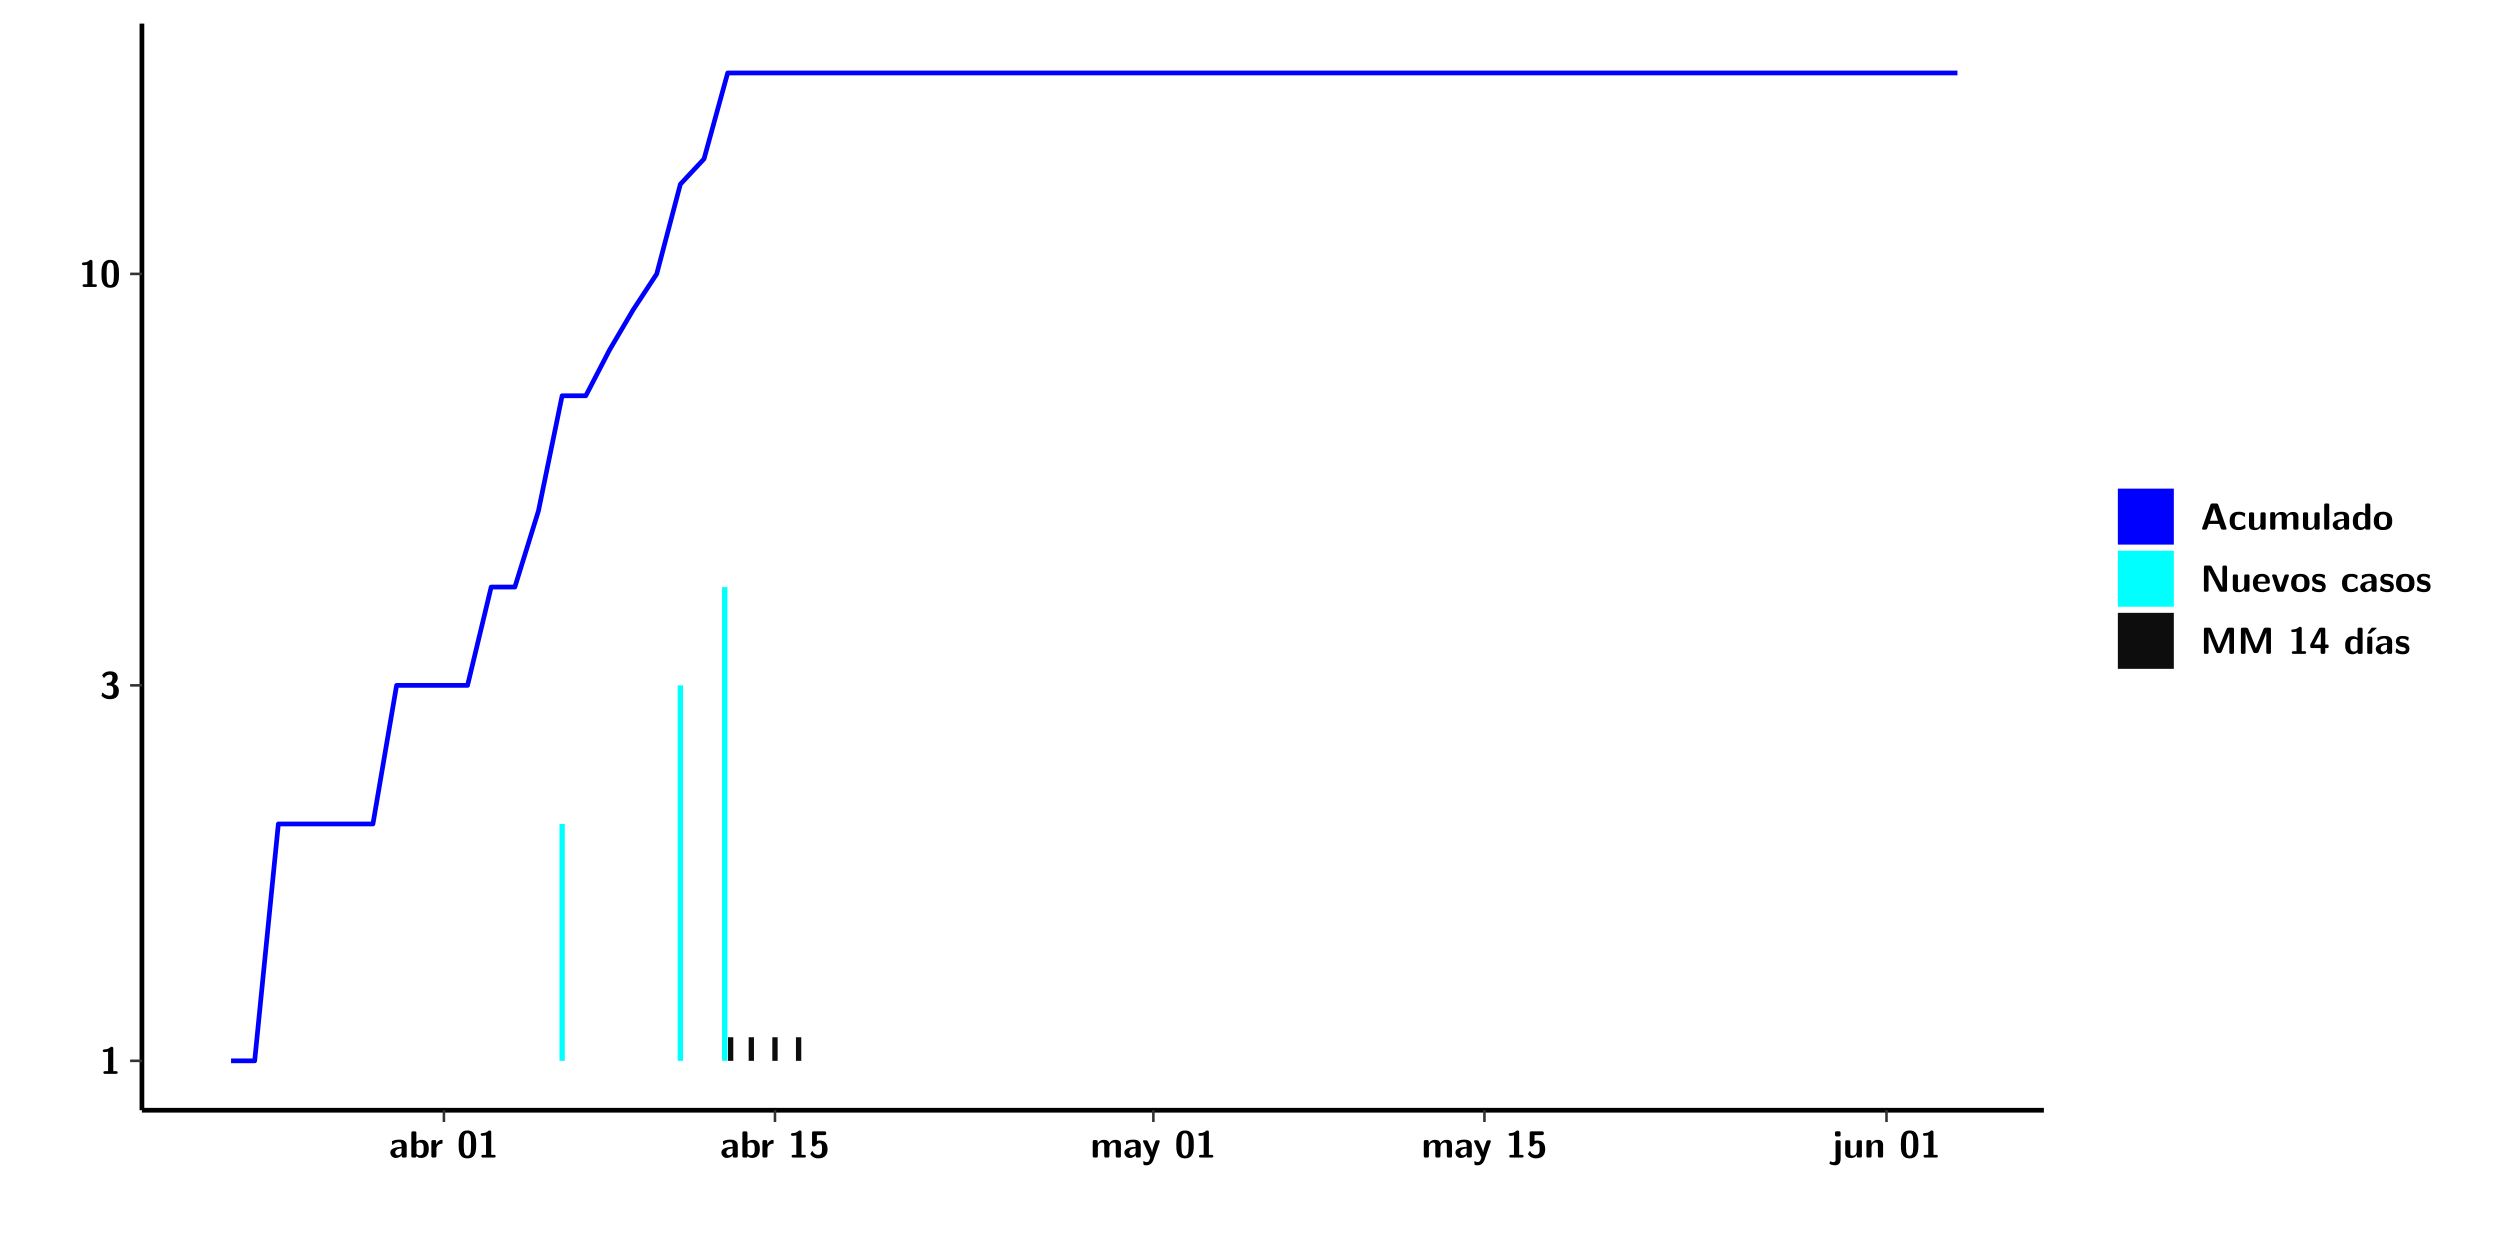
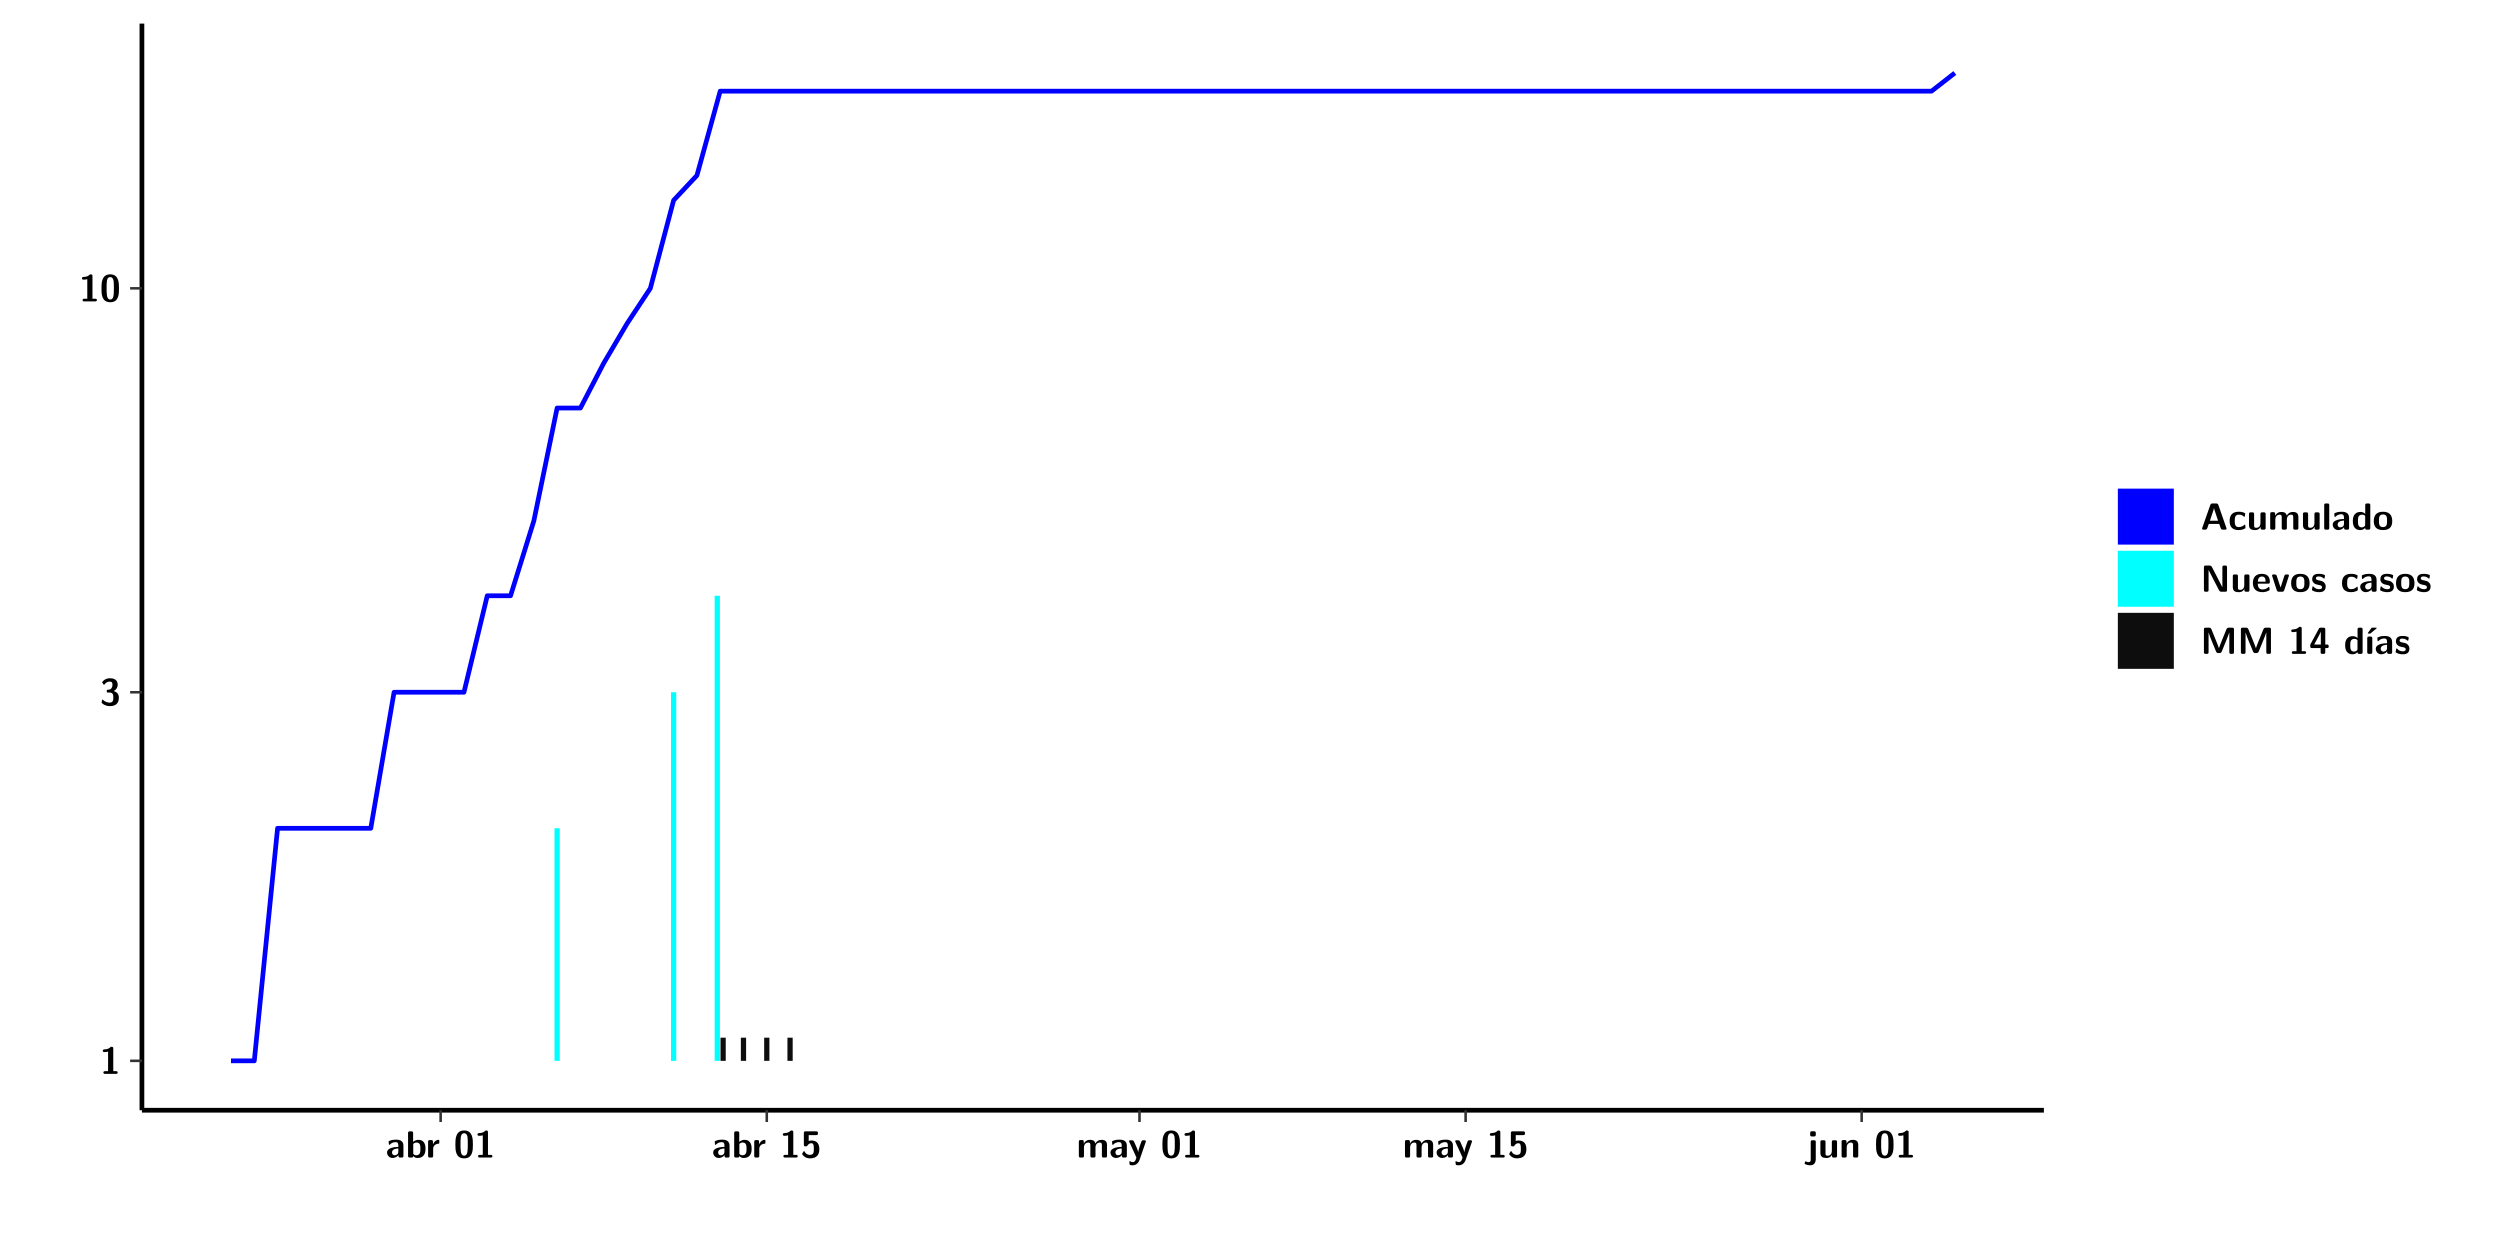
<svg xmlns="http://www.w3.org/2000/svg" xmlns:xlink="http://www.w3.org/1999/xlink" width="579.653pt" height="288pt" viewBox="0 0 579.653 288" version="1.1">
  <defs>
    <g>
      <symbol overflow="visible" id="glyph0-0">
        <path style="stroke:none;" d="" />
      </symbol>
      <symbol overflow="visible" id="glyph0-1">
        <path style="stroke:none;" d="M 3.109 -5.859 C 3.109 -6.016 3.109 -6.281 2.719 -6.281 C 2.547 -6.281 2.516 -6.266 2.406 -6.156 C 2.25 -6.016 1.922 -5.688 1.047 -5.672 C 0.891 -5.672 0.672 -5.609 0.672 -5.359 C 0.672 -5.047 0.969 -5.047 1.094 -5.047 C 1.344 -5.047 1.656 -5.078 1.906 -5.156 L 1.906 -0.625 L 1.234 -0.625 C 1.109 -0.625 0.812 -0.625 0.812 -0.312 C 0.812 0 1.109 0 1.234 0 L 3.719 0 C 3.828 0 4.141 0 4.141 -0.312 C 4.141 -0.625 3.828 -0.625 3.719 -0.625 L 3.109 -0.625 Z M 3.109 -5.859 " />
      </symbol>
      <symbol overflow="visible" id="glyph0-2">
        <path style="stroke:none;" d="M 0.844 -4.859 C 0.906 -4.766 0.953 -4.766 0.969 -4.766 C 1.031 -4.766 1.047 -4.797 1.094 -4.859 C 1.547 -5.5 2.172 -5.5 2.281 -5.5 C 2.844 -5.5 2.922 -5.203 2.922 -4.781 C 2.922 -4.656 2.922 -4.234 2.641 -3.906 C 2.438 -3.656 2.219 -3.641 1.953 -3.625 C 1.859 -3.609 1.688 -3.609 1.672 -3.578 C 1.609 -3.562 1.609 -3.5 1.609 -3.359 L 1.609 -3.203 C 1.609 -2.984 1.609 -2.969 1.844 -2.969 L 2.219 -2.969 C 3.031 -2.969 3.125 -2.469 3.125 -1.797 C 3.125 -1.203 3.062 -0.625 2.266 -0.625 C 1.984 -0.625 1.328 -0.688 0.75 -1.25 C 0.672 -1.328 0.656 -1.328 0.625 -1.328 C 0.531 -1.328 0.516 -1.25 0.516 -1.234 C 0.516 -1.234 0.406 -0.672 0.406 -0.625 C 0.406 -0.516 1.156 0.188 2.312 0.188 C 3.812 0.188 4.406 -0.609 4.406 -1.781 C 4.406 -2.562 3.984 -3.109 3.203 -3.297 C 3.906 -3.688 4.141 -4.266 4.141 -4.766 C 4.141 -6.156 2.891 -6.281 2.328 -6.281 C 1.125 -6.281 0.531 -5.422 0.531 -5.344 C 0.531 -5.297 0.594 -5.219 0.594 -5.219 Z M 0.844 -4.859 " />
      </symbol>
      <symbol overflow="visible" id="glyph0-3">
        <path style="stroke:none;" d="M 4.438 -3 C 4.438 -4.203 4.438 -6.281 2.406 -6.281 C 0.375 -6.281 0.375 -4.219 0.375 -3 C 0.375 -1.812 0.375 0.188 2.406 0.188 C 4.438 0.188 4.438 -1.781 4.438 -3 Z M 2.406 -0.438 C 1.75 -0.438 1.656 -1.25 1.625 -1.484 C 1.562 -1.953 1.562 -2.766 1.562 -3.125 C 1.562 -3.641 1.562 -4.203 1.625 -4.641 C 1.641 -4.875 1.734 -5.641 2.406 -5.641 C 3.047 -5.641 3.156 -4.906 3.188 -4.734 C 3.25 -4.281 3.25 -3.594 3.25 -3.125 C 3.25 -2.625 3.25 -1.953 3.188 -1.469 C 3.156 -1.234 3.062 -0.438 2.406 -0.438 Z M 2.406 -0.438 " />
      </symbol>
      <symbol overflow="visible" id="glyph0-4">
        <path style="stroke:none;" d="M 4.062 -2.766 C 4.062 -4.156 2.734 -4.156 2.297 -4.156 C 1.891 -4.156 1.453 -4.125 0.859 -3.891 C 0.672 -3.797 0.625 -3.781 0.625 -3.688 C 0.625 -3.625 0.688 -3.109 0.688 -3.047 C 0.703 -2.984 0.75 -2.938 0.812 -2.938 C 0.844 -2.938 0.875 -2.969 0.906 -3 C 1.281 -3.391 1.719 -3.578 2.266 -3.578 C 2.734 -3.578 2.875 -3.297 2.875 -2.781 L 2.875 -2.469 C 2.562 -2.469 0.266 -2.453 0.266 -1.172 C 0.266 -0.547 0.766 0.094 1.531 0.094 C 1.828 0.094 2.484 0.016 2.906 -0.594 L 2.906 -0.422 C 2.906 -0.141 2.969 0 3.328 0 L 3.641 0 C 3.984 0 4.062 -0.109 4.062 -0.422 Z M 2.875 -1.344 C 2.875 -0.531 2.047 -0.531 2.016 -0.531 C 1.641 -0.531 1.406 -0.844 1.406 -1.188 C 1.406 -2.047 2.625 -2.109 2.875 -2.109 Z M 2.875 -1.344 " />
      </symbol>
      <symbol overflow="visible" id="glyph0-5">
        <path style="stroke:none;" d="M 1.703 -5.656 C 1.703 -5.938 1.641 -6.078 1.281 -6.078 L 0.953 -6.078 C 0.641 -6.078 0.531 -5.984 0.531 -5.656 L 0.531 -0.422 C 0.531 -0.109 0.625 0 0.953 0 L 1.312 0 C 1.453 0 1.719 0 1.734 -0.344 C 2.125 0.094 2.578 0.094 2.719 0.094 C 4.578 0.094 4.578 -1.594 4.578 -2.031 C 4.578 -2.453 4.578 -4.109 2.938 -4.109 C 2.219 -4.109 1.781 -3.703 1.703 -3.625 Z M 1.734 -3.172 C 1.844 -3.281 2.109 -3.484 2.5 -3.484 C 3.391 -3.484 3.391 -2.672 3.391 -2.016 C 3.391 -1.375 3.391 -0.531 2.406 -0.531 C 2.047 -0.531 1.828 -0.75 1.734 -0.875 Z M 1.734 -3.172 " />
      </symbol>
      <symbol overflow="visible" id="glyph0-6">
        <path style="stroke:none;" d="M 1.703 -2.016 C 1.703 -2.844 2.391 -3.188 2.938 -3.219 C 3.109 -3.234 3.125 -3.234 3.125 -3.469 L 3.125 -3.875 C 3.125 -4.047 3.125 -4.109 2.969 -4.109 C 2.719 -4.109 2.078 -4.031 1.672 -3.078 L 1.656 -3.078 L 1.656 -3.641 C 1.656 -3.922 1.594 -4.062 1.234 -4.062 L 0.953 -4.062 C 0.641 -4.062 0.531 -3.969 0.531 -3.641 L 0.531 -0.422 C 0.531 -0.109 0.625 0 0.953 0 L 1.281 0 C 1.609 0 1.703 -0.109 1.703 -0.422 Z M 1.703 -2.016 " />
      </symbol>
      <symbol overflow="visible" id="glyph0-7">
        <path style="stroke:none;" d="M 1.859 -5.203 L 3.578 -5.203 C 4 -5.203 4 -5.406 4 -5.641 C 4 -5.875 4 -6.078 3.578 -6.078 L 1.141 -6.078 C 0.875 -6.078 0.734 -6.031 0.734 -5.688 L 0.734 -3 C 0.734 -2.609 0.922 -2.594 1.172 -2.594 C 1.391 -2.594 1.469 -2.594 1.594 -2.812 C 1.812 -3.141 2.109 -3.328 2.469 -3.328 C 3.047 -3.328 3.047 -2.656 3.047 -1.969 C 3.047 -1.297 3.047 -0.625 2.125 -0.625 C 1.844 -0.625 1.25 -0.703 0.906 -1.406 C 0.875 -1.453 0.844 -1.5 0.781 -1.5 C 0.719 -1.5 0.703 -1.469 0.656 -1.391 C 0.531 -1.188 0.328 -0.891 0.328 -0.828 C 0.328 -0.75 0.891 0.188 2.141 0.188 C 3.562 0.188 4.328 -0.516 4.328 -1.938 C 4.328 -3.094 3.844 -3.953 2.5 -3.953 C 2.281 -3.953 2.078 -3.922 1.859 -3.844 Z M 1.859 -5.203 " />
      </symbol>
      <symbol overflow="visible" id="glyph0-8">
        <path style="stroke:none;" d="M 7.062 -2.844 C 7.062 -3.75 6.672 -4.109 5.781 -4.109 C 5.156 -4.109 4.688 -3.828 4.359 -3.25 C 4.219 -4.078 3.484 -4.109 3.109 -4.109 C 2.938 -4.109 2.578 -4.109 2.188 -3.828 C 1.906 -3.625 1.734 -3.344 1.672 -3.203 L 1.672 -3.641 C 1.672 -3.922 1.609 -4.062 1.25 -4.062 L 0.953 -4.062 C 0.625 -4.062 0.531 -3.969 0.531 -3.641 L 0.531 -0.422 C 0.531 -0.109 0.625 0 0.953 0 L 1.297 0 C 1.625 0 1.719 -0.109 1.719 -0.422 L 1.719 -2.359 C 1.719 -3.141 2.25 -3.484 2.688 -3.484 C 3.109 -3.484 3.203 -3.297 3.203 -2.828 L 3.203 -0.422 C 3.203 -0.109 3.297 0 3.625 0 L 3.969 0 C 4.297 0 4.391 -0.109 4.391 -0.422 L 4.391 -2.359 C 4.391 -3.141 4.922 -3.484 5.359 -3.484 C 5.781 -3.484 5.875 -3.297 5.875 -2.828 L 5.875 -0.422 C 5.875 -0.109 5.969 0 6.297 0 L 6.641 0 C 6.984 0 7.062 -0.109 7.062 -0.422 Z M 7.062 -2.844 " />
      </symbol>
      <symbol overflow="visible" id="glyph0-9">
        <path style="stroke:none;" d="M 4.109 -3.609 C 4.141 -3.719 4.141 -3.734 4.141 -3.781 C 4.141 -4.016 3.906 -4.016 3.797 -4.016 L 3.609 -4.016 C 3.469 -4.016 3.266 -4.016 3.141 -3.812 C 3.109 -3.766 2.406 -1.828 2.359 -1.25 L 2.344 -1.25 C 2.312 -1.672 1.953 -2.484 1.562 -3.328 C 1.328 -3.891 1.266 -4.016 0.828 -4.016 L 0.594 -4.016 C 0.469 -4.016 0.25 -4.016 0.25 -3.781 C 0.25 -3.75 0.281 -3.688 0.297 -3.641 L 1.953 0 C 1.891 0.188 1.859 0.281 1.828 0.375 C 1.734 0.656 1.578 1.047 1.109 1.047 C 0.812 1.047 0.609 0.922 0.516 0.875 C 0.469 0.844 0.453 0.828 0.422 0.828 C 0.391 0.828 0.312 0.859 0.312 0.969 C 0.312 1.031 0.375 1.641 0.391 1.672 C 0.469 1.781 0.953 1.797 1.094 1.797 C 2.172 1.797 2.609 0.766 2.672 0.547 Z M 4.109 -3.609 " />
      </symbol>
      <symbol overflow="visible" id="glyph0-10">
        <path style="stroke:none;" d="M 1.969 -5.672 C 1.969 -5.953 1.906 -6.094 1.547 -6.094 L 1.094 -6.094 C 0.766 -6.094 0.672 -5.984 0.672 -5.672 L 0.672 -5.312 C 0.672 -5.031 0.734 -4.891 1.094 -4.891 L 1.547 -4.891 C 1.875 -4.891 1.969 -5 1.969 -5.312 Z M 0.797 0.484 C 0.797 0.703 0.797 1.062 0.25 1.062 C 0.156 1.062 -0.094 1.031 -0.266 0.922 C -0.359 0.875 -0.375 0.875 -0.406 0.875 C -0.484 0.875 -0.5 0.922 -0.547 1.094 C -0.609 1.281 -0.625 1.359 -0.625 1.391 C -0.625 1.547 0.109 1.797 0.656 1.797 C 1.625 1.797 1.969 1.141 1.969 0.281 L 1.969 -3.594 C 1.969 -3.875 1.906 -4.016 1.547 -4.016 L 1.219 -4.016 C 0.891 -4.016 0.797 -3.906 0.797 -3.594 Z M 0.797 0.484 " />
      </symbol>
      <symbol overflow="visible" id="glyph0-11">
        <path style="stroke:none;" d="M 4.391 -3.594 C 4.391 -3.875 4.328 -4.016 3.969 -4.016 L 3.609 -4.016 C 3.281 -4.016 3.188 -3.906 3.188 -3.594 L 3.188 -1.516 C 3.188 -0.938 2.891 -0.438 2.266 -0.438 C 1.766 -0.438 1.719 -0.562 1.719 -1.031 L 1.719 -3.594 C 1.719 -3.875 1.656 -4.016 1.297 -4.016 L 0.953 -4.016 C 0.625 -4.016 0.531 -3.922 0.531 -3.594 L 0.531 -1.109 C 0.531 -0.172 1.031 0.094 1.953 0.094 C 2.188 0.094 2.812 0.094 3.219 -0.656 L 3.219 -0.422 C 3.219 -0.141 3.281 0 3.641 0 L 3.969 0 C 4.297 0 4.391 -0.109 4.391 -0.422 Z M 4.391 -3.594 " />
      </symbol>
      <symbol overflow="visible" id="glyph0-12">
        <path style="stroke:none;" d="M 4.391 -2.844 C 4.391 -3.75 4 -4.109 3.109 -4.109 C 2.188 -4.109 1.781 -3.438 1.672 -3.203 L 1.672 -3.641 C 1.672 -3.922 1.609 -4.062 1.25 -4.062 L 0.953 -4.062 C 0.625 -4.062 0.531 -3.969 0.531 -3.641 L 0.531 -0.422 C 0.531 -0.109 0.625 0 0.953 0 L 1.297 0 C 1.625 0 1.719 -0.109 1.719 -0.422 L 1.719 -2.359 C 1.719 -3.125 2.219 -3.484 2.688 -3.484 C 3.109 -3.484 3.188 -3.281 3.188 -2.828 L 3.188 -0.422 C 3.188 -0.141 3.25 0 3.609 0 L 3.969 0 C 4.297 0 4.391 -0.109 4.391 -0.422 Z M 4.391 -2.844 " />
      </symbol>
      <symbol overflow="visible" id="glyph0-13">
        <path style="stroke:none;" d="M 4.156 -5.703 C 4.031 -6.078 3.766 -6.078 3.594 -6.078 L 2.828 -6.078 C 2.641 -6.078 2.391 -6.078 2.266 -5.703 L 0.406 -0.406 C 0.375 -0.297 0.375 -0.281 0.375 -0.234 C 0.375 0 0.594 0 0.703 0 L 1.031 0 C 1.188 0 1.453 0 1.578 -0.344 L 1.922 -1.328 L 4.344 -1.328 L 4.641 -0.484 C 4.75 -0.172 4.812 0 5.234 0 L 5.703 0 C 5.828 0 6.047 0 6.047 -0.234 C 6.047 -0.281 6.047 -0.297 6 -0.406 Z M 2.812 -3.938 C 2.938 -4.328 3.062 -4.656 3.125 -4.969 L 3.141 -4.969 C 3.188 -4.766 3.188 -4.75 3.25 -4.547 L 4.078 -2.078 L 2.188 -2.078 Z M 2.812 -3.938 " />
      </symbol>
      <symbol overflow="visible" id="glyph0-14">
        <path style="stroke:none;" d="M 4 -0.438 C 4 -0.531 3.969 -0.938 3.953 -1.047 C 3.953 -1.078 3.938 -1.172 3.844 -1.172 C 3.812 -1.172 3.797 -1.172 3.703 -1.078 C 3.562 -0.953 3.141 -0.594 2.422 -0.594 C 1.516 -0.594 1.516 -1.469 1.516 -2.031 C 1.516 -2.75 1.562 -3.484 2.453 -3.484 C 3.031 -3.484 3.266 -3.344 3.578 -3.078 C 3.688 -2.984 3.703 -2.984 3.734 -2.984 C 3.828 -2.984 3.844 -3.062 3.844 -3.094 C 3.859 -3.172 3.953 -3.656 3.953 -3.703 C 3.953 -3.781 3.891 -3.812 3.75 -3.891 C 3.328 -4.078 3.062 -4.156 2.453 -4.156 C 1.141 -4.156 0.328 -3.547 0.328 -2.016 C 0.328 -0.562 1.078 0.094 2.406 0.094 C 2.641 0.094 3.172 0.094 3.75 -0.203 C 4 -0.344 4 -0.344 4 -0.438 Z M 4 -0.438 " />
      </symbol>
      <symbol overflow="visible" id="glyph0-15">
        <path style="stroke:none;" d="M 1.703 -5.656 C 1.703 -5.938 1.641 -6.078 1.281 -6.078 L 0.953 -6.078 C 0.641 -6.078 0.531 -5.984 0.531 -5.656 L 0.531 -0.422 C 0.531 -0.109 0.625 0 0.953 0 L 1.281 0 C 1.609 0 1.703 -0.109 1.703 -0.422 Z M 1.703 -5.656 " />
      </symbol>
      <symbol overflow="visible" id="glyph0-16">
        <path style="stroke:none;" d="M 4.375 -5.656 C 4.375 -5.938 4.312 -6.078 3.953 -6.078 L 3.625 -6.078 C 3.297 -6.078 3.203 -5.969 3.203 -5.656 L 3.203 -3.672 C 2.812 -4.047 2.375 -4.109 2.109 -4.109 C 0.328 -4.109 0.328 -2.422 0.328 -2 C 0.328 -1.594 0.328 0.094 2.062 0.094 C 2.422 0.094 2.812 -0.016 3.188 -0.406 C 3.188 -0.094 3.297 0 3.609 0 L 3.953 0 C 4.281 0 4.375 -0.109 4.375 -0.422 Z M 3.188 -1.094 C 3.188 -0.953 3.188 -0.875 2.922 -0.688 C 2.703 -0.547 2.5 -0.531 2.406 -0.531 C 1.516 -0.531 1.516 -1.344 1.516 -2 C 1.516 -2.656 1.516 -3.484 2.5 -3.484 C 2.75 -3.484 2.984 -3.391 3.188 -3.203 Z M 3.188 -1.094 " />
      </symbol>
      <symbol overflow="visible" id="glyph0-17">
        <path style="stroke:none;" d="M 4.547 -1.969 C 4.547 -3.406 3.844 -4.156 2.406 -4.156 C 0.953 -4.156 0.266 -3.391 0.266 -1.969 C 0.266 -0.547 1.031 0.094 2.406 0.094 C 3.781 0.094 4.547 -0.531 4.547 -1.969 Z M 2.406 -0.594 C 1.469 -0.594 1.469 -1.375 1.469 -2.078 C 1.469 -2.75 1.469 -3.531 2.406 -3.531 C 3.344 -3.531 3.344 -2.766 3.344 -2.078 C 3.344 -1.391 3.344 -0.594 2.406 -0.594 Z M 2.406 -0.594 " />
      </symbol>
      <symbol overflow="visible" id="glyph0-18">
        <path style="stroke:none;" d="M 2.656 -5.734 C 2.469 -6.078 2.203 -6.078 2.031 -6.078 L 1.219 -6.078 C 0.906 -6.078 0.797 -5.984 0.797 -5.656 L 0.797 -0.422 C 0.797 -0.109 0.891 0 1.219 0 L 1.453 0 C 1.781 0 1.875 -0.109 1.875 -0.422 L 1.875 -5.016 L 1.891 -5.016 L 4.297 -0.344 C 4.484 0 4.75 0 4.922 0 L 5.734 0 C 6.062 0 6.156 -0.109 6.156 -0.422 L 6.156 -5.656 C 6.156 -5.938 6.094 -6.078 5.734 -6.078 L 5.5 -6.078 C 5.156 -6.078 5.078 -5.969 5.078 -5.656 L 5.078 -1.062 L 5.062 -1.062 Z M 2.656 -5.734 " />
      </symbol>
      <symbol overflow="visible" id="glyph0-19">
        <path style="stroke:none;" d="M 3.781 -1.875 C 3.984 -1.875 4.203 -1.891 4.203 -2.281 C 4.203 -3.406 3.672 -4.156 2.359 -4.156 C 0.969 -4.156 0.266 -3.375 0.266 -2.047 C 0.266 -0.609 1.109 0.094 2.484 0.094 C 2.812 0.094 3.312 0.047 3.891 -0.234 C 4.078 -0.328 4.141 -0.359 4.141 -0.469 C 4.141 -0.531 4.125 -0.781 4.109 -0.844 C 4.078 -1.125 4.062 -1.125 3.984 -1.125 C 3.953 -1.125 3.938 -1.125 3.844 -1.047 C 3.328 -0.594 2.797 -0.531 2.516 -0.531 C 1.531 -0.531 1.422 -1.312 1.391 -1.875 Z M 1.406 -2.344 C 1.422 -2.875 1.609 -3.531 2.359 -3.531 C 3.062 -3.531 3.203 -3.031 3.219 -2.344 Z M 1.406 -2.344 " />
      </symbol>
      <symbol overflow="visible" id="glyph0-20">
        <path style="stroke:none;" d="M 4.109 -3.609 C 4.141 -3.719 4.141 -3.75 4.141 -3.766 C 4.141 -4.016 3.922 -4.016 3.797 -4.016 L 3.609 -4.016 C 3.25 -4.016 3.141 -3.891 3.062 -3.641 L 2.203 -0.984 L 1.328 -3.641 C 1.266 -3.828 1.203 -4.016 0.781 -4.016 L 0.578 -4.016 C 0.453 -4.016 0.234 -4.016 0.234 -3.766 C 0.234 -3.75 0.234 -3.719 0.266 -3.609 L 1.312 -0.375 C 1.438 0 1.703 0 1.859 0 L 2.5 0 C 2.672 0 2.938 0 3.062 -0.375 Z M 4.109 -3.609 " />
      </symbol>
      <symbol overflow="visible" id="glyph0-21">
        <path style="stroke:none;" d="M 3.469 -1.234 C 3.469 -1.734 3.203 -2.031 3.047 -2.172 C 2.703 -2.484 2.391 -2.547 2.031 -2.609 C 1.547 -2.703 1.188 -2.766 1.188 -3.109 C 1.188 -3.469 1.484 -3.547 1.828 -3.547 C 2.406 -3.547 2.719 -3.328 2.953 -3.125 C 3.047 -3.047 3.062 -3.047 3.094 -3.047 C 3.188 -3.047 3.203 -3.125 3.203 -3.156 C 3.219 -3.219 3.312 -3.719 3.312 -3.766 C 3.312 -3.906 2.844 -4.031 2.75 -4.062 C 2.406 -4.156 2.125 -4.156 1.891 -4.156 C 1.5 -4.156 0.328 -4.156 0.328 -2.906 C 0.328 -2.484 0.516 -2.219 0.75 -2 C 1.062 -1.734 1.406 -1.672 1.906 -1.562 C 2.156 -1.531 2.609 -1.453 2.609 -1.062 C 2.609 -0.656 2.266 -0.594 1.922 -0.594 C 1.531 -0.594 1.047 -0.703 0.625 -1.188 C 0.594 -1.234 0.562 -1.266 0.516 -1.266 C 0.422 -1.266 0.406 -1.188 0.391 -1.125 C 0.375 -1.016 0.266 -0.516 0.266 -0.422 C 0.266 -0.266 0.922 -0.062 0.922 -0.047 C 1.406 0.094 1.766 0.094 1.922 0.094 C 2.359 0.094 3.469 0.062 3.469 -1.234 Z M 3.469 -1.234 " />
      </symbol>
      <symbol overflow="visible" id="glyph0-22">
        <path style="stroke:none;" d="M 4.859 -2.859 C 4.688 -2.422 4.359 -1.609 4.281 -1.312 C 4.203 -1.625 3.844 -2.484 3.656 -2.953 L 2.531 -5.719 C 2.391 -6.078 2.109 -6.078 1.953 -6.078 L 1.219 -6.078 C 0.906 -6.078 0.797 -5.984 0.797 -5.656 L 0.797 -0.422 C 0.797 -0.109 0.891 0 1.219 0 L 1.453 0 C 1.781 0 1.875 -0.109 1.875 -0.422 L 1.875 -4.953 L 1.891 -4.953 C 1.984 -4.562 2.375 -3.578 2.578 -3.062 L 3.609 -0.562 C 3.766 -0.188 3.969 -0.188 4.266 -0.188 C 4.562 -0.188 4.781 -0.188 4.938 -0.562 L 6.062 -3.328 C 6.141 -3.531 6.625 -4.719 6.672 -4.953 L 6.688 -4.953 L 6.688 -0.422 C 6.688 -0.141 6.75 0 7.109 0 L 7.344 0 C 7.672 0 7.766 -0.109 7.766 -0.422 L 7.766 -5.656 C 7.766 -5.938 7.703 -6.078 7.344 -6.078 L 6.609 -6.078 C 6.391 -6.078 6.172 -6.062 6.016 -5.703 Z M 4.859 -2.859 " />
      </symbol>
      <symbol overflow="visible" id="glyph0-23">
        <path style="stroke:none;" d="M 0.344 -2.297 C 0.266 -2.172 0.266 -2.141 0.266 -1.984 L 0.266 -1.766 C 0.266 -1.484 0.328 -1.344 0.688 -1.344 L 2.672 -1.344 L 2.672 -0.422 C 2.672 -0.141 2.719 0 3.078 0 L 3.328 0 C 3.656 0 3.75 -0.109 3.75 -0.422 L 3.75 -1.344 L 4.125 -1.344 C 4.391 -1.344 4.547 -1.406 4.547 -1.75 C 4.547 -2.078 4.422 -2.172 4.125 -2.172 L 3.75 -2.172 L 3.75 -5.656 C 3.75 -5.984 3.656 -6.078 3.328 -6.078 L 2.688 -6.078 C 2.531 -6.078 2.391 -6.078 2.281 -5.875 Z M 1.188 -2.172 C 2.578 -4.75 2.672 -5.016 2.703 -5.156 L 2.719 -5.156 L 2.719 -2.172 Z M 1.188 -2.172 " />
      </symbol>
      <symbol overflow="visible" id="glyph0-24">
        <path style="stroke:none;" d="M 3.906 -5.844 C 3.953 -5.875 4 -5.922 4 -5.969 C 4 -6.078 3.906 -6.078 3.766 -6.078 L 3.047 -6.078 C 2.875 -6.078 2.859 -6.078 2.781 -5.984 L 2.031 -4.953 C 1.953 -4.859 1.953 -4.844 1.953 -4.828 C 1.953 -4.703 2.047 -4.703 2.188 -4.703 L 2.516 -4.703 Z M 3.906 -5.844 " />
      </symbol>
      <symbol overflow="visible" id="glyph0-25">
        <path style="stroke:none;" d="M 1.703 -3.594 C 1.703 -3.875 1.641 -4.016 1.281 -4.016 L 0.953 -4.016 C 0.641 -4.016 0.531 -3.922 0.531 -3.594 L 0.531 -0.422 C 0.531 -0.109 0.625 0 0.953 0 L 1.281 0 C 1.609 0 1.703 -0.109 1.703 -0.422 Z M 1.703 -3.594 " />
      </symbol>
    </g>
    <clipPath id="clip1">
      <path d="M 0 0 L 576.008 0 L 576.008 288 L 0 288 Z M 0 0 " />
    </clipPath>
    <clipPath id="clip2">
      <path d="M 32.906 5.477 L 473.898 5.477 L 473.898 257.414 L 32.906 257.414 Z M 32.906 5.477 " />
    </clipPath>
  </defs>
  <g id="surface1">
    <g clip-path="url(#clip1)" clip-rule="nonzero">
      <path style="fill-rule:nonzero;fill:rgb(100%,100%,100%);fill-opacity:1;stroke-width:0.598;stroke-linecap:round;stroke-linejoin:round;stroke:rgb(100%,100%,100%);stroke-opacity:1;stroke-miterlimit:10;" d="M 0 0 L 0 288.004 L 576.008 288.004 L 576.008 0 Z M 0 0 " transform="matrix(1,0,0,-1,0,288)" />
    </g>
    <g clip-path="url(#clip2)" clip-rule="nonzero">
      <path style=" stroke:none;fill-rule:nonzero;fill:rgb(100%,100%,100%);fill-opacity:1;" d="M 32.906 257.414 L 32.906 5.477 L 473.898 5.477 L 473.898 257.414 Z M 32.906 257.414 " />
    </g>
-     <path style=" stroke:none;fill-rule:nonzero;fill:rgb(0%,100%,100%);fill-opacity:1;" d="M 129.727 245.969 L 129.727 191.043 L 130.949 191.043 L 130.949 245.969 Z M 129.727 245.969 " />
-     <path style=" stroke:none;fill-rule:nonzero;fill:rgb(0%,100%,100%);fill-opacity:1;" d="M 157.133 245.969 L 157.133 158.914 L 158.367 158.914 L 158.367 245.969 Z M 157.133 245.969 " />
-     <path style=" stroke:none;fill-rule:nonzero;fill:rgb(0%,100%,100%);fill-opacity:1;" d="M 167.414 245.969 L 167.414 136.117 L 168.648 136.117 L 168.648 245.969 Z M 167.414 245.969 " />
-     <path style=" stroke:none;fill-rule:nonzero;fill:rgb(4.999%,4.999%,4.999%);fill-opacity:1;" d="M 168.789 245.969 L 168.789 240.496 L 170.023 240.496 L 170.023 245.969 Z M 168.789 245.969 " />
-     <path style=" stroke:none;fill-rule:nonzero;fill:rgb(4.999%,4.999%,4.999%);fill-opacity:1;" d="M 173.59 245.969 L 173.59 240.496 L 174.816 240.496 L 174.816 245.969 Z M 173.59 245.969 " />
-     <path style=" stroke:none;fill-rule:nonzero;fill:rgb(4.999%,4.999%,4.999%);fill-opacity:1;" d="M 179.07 245.969 L 179.07 240.496 L 180.305 240.496 L 180.305 245.969 Z M 179.07 245.969 " />
-     <path style=" stroke:none;fill-rule:nonzero;fill:rgb(4.999%,4.999%,4.999%);fill-opacity:1;" d="M 184.551 245.969 L 184.551 240.496 L 185.785 240.496 L 185.785 245.969 Z M 184.551 245.969 " />
-     <path style="fill:none;stroke-width:1.096;stroke-linecap:butt;stroke-linejoin:round;stroke:rgb(0%,0%,100%);stroke-opacity:1;stroke-miterlimit:10;" d="M 53.57 42.031 L 59.051 42.031 L 64.539 96.957 L 86.469 96.957 L 91.957 129.086 L 108.406 129.086 L 113.883 151.883 L 119.375 151.883 L 124.852 169.566 L 130.332 196.238 L 135.824 196.238 L 141.301 206.816 L 146.793 216.141 L 152.27 224.492 L 157.75 245.285 L 163.238 251.16 L 168.719 271.078 L 453.855 271.078 " transform="matrix(1,0,0,-1,0,288)" />
+     <path style=" stroke:none;fill-rule:nonzero;fill:rgb(0%,100%,100%);fill-opacity:1;" d="M 128.57 245.969 L 128.57 192.047 L 129.785 192.047 L 129.785 245.969 Z M 128.57 245.969 " />
+     <path style=" stroke:none;fill-rule:nonzero;fill:rgb(0%,100%,100%);fill-opacity:1;" d="M 155.578 245.969 L 155.578 160.508 L 156.793 160.508 L 156.793 245.969 Z M 155.578 245.969 " />
+     <path style=" stroke:none;fill-rule:nonzero;fill:rgb(0%,100%,100%);fill-opacity:1;" d="M 165.699 245.969 L 165.699 138.129 L 166.918 138.129 L 166.918 245.969 Z M 165.699 245.969 " />
+     <path style=" stroke:none;fill-rule:nonzero;fill:rgb(4.999%,4.999%,4.999%);fill-opacity:1;" d="M 167.055 245.969 L 167.055 240.598 L 168.27 240.598 L 168.27 245.969 Z M 167.055 245.969 " />
+     <path style=" stroke:none;fill-rule:nonzero;fill:rgb(4.999%,4.999%,4.999%);fill-opacity:1;" d="M 171.777 245.969 L 171.777 240.598 L 172.992 240.598 L 172.992 245.969 Z M 171.777 245.969 " />
+     <path style=" stroke:none;fill-rule:nonzero;fill:rgb(4.999%,4.999%,4.999%);fill-opacity:1;" d="M 177.18 245.969 L 177.18 240.598 L 178.395 240.598 L 178.395 245.969 Z M 177.18 245.969 " />
+     <path style=" stroke:none;fill-rule:nonzero;fill:rgb(4.999%,4.999%,4.999%);fill-opacity:1;" d="M 182.578 245.969 L 182.578 240.598 L 183.793 240.598 L 183.793 245.969 Z M 182.578 245.969 " />
+     <path style="fill:none;stroke-width:1.096;stroke-linecap:butt;stroke-linejoin:round;stroke:rgb(0%,0%,100%);stroke-opacity:1;stroke-miterlimit:10;" d="M 53.559 42.031 L 58.961 42.031 L 64.359 95.953 L 85.969 95.953 L 91.367 127.492 L 107.578 127.492 L 112.977 149.871 L 118.379 149.871 L 123.777 167.227 L 129.176 193.398 L 134.578 193.398 L 139.977 203.789 L 145.375 212.953 L 150.785 221.145 L 156.188 241.559 L 161.586 247.316 L 166.984 266.863 L 447.848 266.863 L 453.246 271.078 " transform="matrix(1,0,0,-1,0,288)" />
    <path style="fill:none;stroke-width:1.096;stroke-linecap:butt;stroke-linejoin:round;stroke:rgb(0%,0%,0%);stroke-opacity:1;stroke-miterlimit:10;" d="M 32.906 30.586 L 32.906 282.523 " transform="matrix(1,0,0,-1,0,288)" />
    <g style="fill:rgb(0%,0%,0%);fill-opacity:1;">
      <use xlink:href="#glyph0-1" x="23.153" y="248.986" />
    </g>
    <g style="fill:rgb(0%,0%,0%);fill-opacity:1;">
-       <use xlink:href="#glyph0-2" x="23.153" y="161.933" />
-     </g>
-     <g style="fill:rgb(0%,0%,0%);fill-opacity:1;">
-       <use xlink:href="#glyph0-1" x="18.331" y="66.531" />
-       <use xlink:href="#glyph0-3" x="23.153" y="66.531" />
+       <use xlink:href="#glyph0-2" x="23.153" y="163.537" />
+     </g>
+     <g style="fill:rgb(0%,0%,0%);fill-opacity:1;">
+       <use xlink:href="#glyph0-1" x="18.331" y="69.888" />
+       <use xlink:href="#glyph0-3" x="23.153" y="69.888" />
    </g>
    <path style="fill:none;stroke-width:0.598;stroke-linecap:butt;stroke-linejoin:round;stroke:rgb(20%,20%,20%);stroke-opacity:1;stroke-miterlimit:10;" d="M 30.168 42.031 L 32.906 42.031 " transform="matrix(1,0,0,-1,0,288)" />
-     <path style="fill:none;stroke-width:0.598;stroke-linecap:butt;stroke-linejoin:round;stroke:rgb(20%,20%,20%);stroke-opacity:1;stroke-miterlimit:10;" d="M 30.168 129.086 L 32.906 129.086 " transform="matrix(1,0,0,-1,0,288)" />
-     <path style="fill:none;stroke-width:0.598;stroke-linecap:butt;stroke-linejoin:round;stroke:rgb(20%,20%,20%);stroke-opacity:1;stroke-miterlimit:10;" d="M 30.168 224.492 L 32.906 224.492 " transform="matrix(1,0,0,-1,0,288)" />
+     <path style="fill:none;stroke-width:0.598;stroke-linecap:butt;stroke-linejoin:round;stroke:rgb(20%,20%,20%);stroke-opacity:1;stroke-miterlimit:10;" d="M 30.168 127.492 L 32.906 127.492 " transform="matrix(1,0,0,-1,0,288)" />
+     <path style="fill:none;stroke-width:0.598;stroke-linecap:butt;stroke-linejoin:round;stroke:rgb(20%,20%,20%);stroke-opacity:1;stroke-miterlimit:10;" d="M 30.168 221.145 L 32.906 221.145 " transform="matrix(1,0,0,-1,0,288)" />
    <path style="fill:none;stroke-width:1.096;stroke-linecap:butt;stroke-linejoin:round;stroke:rgb(0%,0%,0%);stroke-opacity:1;stroke-miterlimit:10;" d="M 32.906 30.586 L 473.898 30.586 " transform="matrix(1,0,0,-1,0,288)" />
-     <path style="fill:none;stroke-width:0.598;stroke-linecap:butt;stroke-linejoin:round;stroke:rgb(20%,20%,20%);stroke-opacity:1;stroke-miterlimit:10;" d="M 102.926 27.848 L 102.926 30.586 " transform="matrix(1,0,0,-1,0,288)" />
-     <path style="fill:none;stroke-width:0.598;stroke-linecap:butt;stroke-linejoin:round;stroke:rgb(20%,20%,20%);stroke-opacity:1;stroke-miterlimit:10;" d="M 179.688 27.848 L 179.688 30.586 " transform="matrix(1,0,0,-1,0,288)" />
-     <path style="fill:none;stroke-width:0.598;stroke-linecap:butt;stroke-linejoin:round;stroke:rgb(20%,20%,20%);stroke-opacity:1;stroke-miterlimit:10;" d="M 267.422 27.848 L 267.422 30.586 " transform="matrix(1,0,0,-1,0,288)" />
-     <path style="fill:none;stroke-width:0.598;stroke-linecap:butt;stroke-linejoin:round;stroke:rgb(20%,20%,20%);stroke-opacity:1;stroke-miterlimit:10;" d="M 344.184 27.848 L 344.184 30.586 " transform="matrix(1,0,0,-1,0,288)" />
-     <path style="fill:none;stroke-width:0.598;stroke-linecap:butt;stroke-linejoin:round;stroke:rgb(20%,20%,20%);stroke-opacity:1;stroke-miterlimit:10;" d="M 437.406 27.848 L 437.406 30.586 " transform="matrix(1,0,0,-1,0,288)" />
-     <g style="fill:rgb(0%,0%,0%);fill-opacity:1;">
-       <use xlink:href="#glyph0-4" x="90.236" y="268.394" />
-       <use xlink:href="#glyph0-5" x="94.839" y="268.394" />
-     </g>
-     <g style="fill:rgb(0%,0%,0%);fill-opacity:1;">
-       <use xlink:href="#glyph0-6" x="99.486" y="268.394" />
-     </g>
-     <g style="fill:rgb(0%,0%,0%);fill-opacity:1;">
-       <use xlink:href="#glyph0-3" x="105.967" y="268.394" />
-       <use xlink:href="#glyph0-1" x="110.789" y="268.394" />
-     </g>
-     <g style="fill:rgb(0%,0%,0%);fill-opacity:1;">
-       <use xlink:href="#glyph0-4" x="166.998" y="268.394" />
-       <use xlink:href="#glyph0-5" x="171.601" y="268.394" />
-     </g>
-     <g style="fill:rgb(0%,0%,0%);fill-opacity:1;">
-       <use xlink:href="#glyph0-6" x="176.248" y="268.394" />
-     </g>
-     <g style="fill:rgb(0%,0%,0%);fill-opacity:1;">
-       <use xlink:href="#glyph0-1" x="182.729" y="268.394" />
-       <use xlink:href="#glyph0-7" x="187.551" y="268.394" />
-     </g>
-     <g style="fill:rgb(0%,0%,0%);fill-opacity:1;">
-       <use xlink:href="#glyph0-8" x="252.83" y="268.394" />
-       <use xlink:href="#glyph0-4" x="260.428" y="268.394" />
-     </g>
-     <g style="fill:rgb(0%,0%,0%);fill-opacity:1;">
-       <use xlink:href="#glyph0-9" x="264.759" y="268.394" />
-     </g>
-     <g style="fill:rgb(0%,0%,0%);fill-opacity:1;">
-       <use xlink:href="#glyph0-3" x="272.36" y="268.394" />
-       <use xlink:href="#glyph0-1" x="277.182" y="268.394" />
-     </g>
-     <g style="fill:rgb(0%,0%,0%);fill-opacity:1;">
-       <use xlink:href="#glyph0-8" x="329.592" y="268.394" />
-       <use xlink:href="#glyph0-4" x="337.19" y="268.394" />
-     </g>
-     <g style="fill:rgb(0%,0%,0%);fill-opacity:1;">
-       <use xlink:href="#glyph0-9" x="341.521" y="268.394" />
-     </g>
-     <g style="fill:rgb(0%,0%,0%);fill-opacity:1;">
-       <use xlink:href="#glyph0-1" x="349.122" y="268.394" />
-       <use xlink:href="#glyph0-7" x="353.944" y="268.394" />
-     </g>
-     <g style="fill:rgb(0%,0%,0%);fill-opacity:1;">
-       <use xlink:href="#glyph0-10" x="424.797" y="268.394" />
-       <use xlink:href="#glyph0-11" x="427.305" y="268.394" />
-       <use xlink:href="#glyph0-12" x="432.224" y="268.394" />
-     </g>
-     <g style="fill:rgb(0%,0%,0%);fill-opacity:1;">
-       <use xlink:href="#glyph0-3" x="440.361" y="268.394" />
-       <use xlink:href="#glyph0-1" x="445.183" y="268.394" />
+     <path style="fill:none;stroke-width:0.598;stroke-linecap:butt;stroke-linejoin:round;stroke:rgb(20%,20%,20%);stroke-opacity:1;stroke-miterlimit:10;" d="M 102.168 27.848 L 102.168 30.586 " transform="matrix(1,0,0,-1,0,288)" />
+     <path style="fill:none;stroke-width:0.598;stroke-linecap:butt;stroke-linejoin:round;stroke:rgb(20%,20%,20%);stroke-opacity:1;stroke-miterlimit:10;" d="M 177.785 27.848 L 177.785 30.586 " transform="matrix(1,0,0,-1,0,288)" />
+     <path style="fill:none;stroke-width:0.598;stroke-linecap:butt;stroke-linejoin:round;stroke:rgb(20%,20%,20%);stroke-opacity:1;stroke-miterlimit:10;" d="M 264.203 27.848 L 264.203 30.586 " transform="matrix(1,0,0,-1,0,288)" />
+     <path style="fill:none;stroke-width:0.598;stroke-linecap:butt;stroke-linejoin:round;stroke:rgb(20%,20%,20%);stroke-opacity:1;stroke-miterlimit:10;" d="M 339.82 27.848 L 339.82 30.586 " transform="matrix(1,0,0,-1,0,288)" />
+     <path style="fill:none;stroke-width:0.598;stroke-linecap:butt;stroke-linejoin:round;stroke:rgb(20%,20%,20%);stroke-opacity:1;stroke-miterlimit:10;" d="M 431.648 27.848 L 431.648 30.586 " transform="matrix(1,0,0,-1,0,288)" />
+     <g style="fill:rgb(0%,0%,0%);fill-opacity:1;">
+       <use xlink:href="#glyph0-4" x="89.479" y="268.394" />
+       <use xlink:href="#glyph0-5" x="94.082" y="268.394" />
+     </g>
+     <g style="fill:rgb(0%,0%,0%);fill-opacity:1;">
+       <use xlink:href="#glyph0-6" x="98.729" y="268.394" />
+     </g>
+     <g style="fill:rgb(0%,0%,0%);fill-opacity:1;">
+       <use xlink:href="#glyph0-3" x="105.21" y="268.394" />
+       <use xlink:href="#glyph0-1" x="110.032" y="268.394" />
+     </g>
+     <g style="fill:rgb(0%,0%,0%);fill-opacity:1;">
+       <use xlink:href="#glyph0-4" x="165.095" y="268.394" />
+       <use xlink:href="#glyph0-5" x="169.698" y="268.394" />
+     </g>
+     <g style="fill:rgb(0%,0%,0%);fill-opacity:1;">
+       <use xlink:href="#glyph0-6" x="174.345" y="268.394" />
+     </g>
+     <g style="fill:rgb(0%,0%,0%);fill-opacity:1;">
+       <use xlink:href="#glyph0-1" x="180.826" y="268.394" />
+       <use xlink:href="#glyph0-7" x="185.648" y="268.394" />
+     </g>
+     <g style="fill:rgb(0%,0%,0%);fill-opacity:1;">
+       <use xlink:href="#glyph0-8" x="249.612" y="268.394" />
+       <use xlink:href="#glyph0-4" x="257.21" y="268.394" />
+     </g>
+     <g style="fill:rgb(0%,0%,0%);fill-opacity:1;">
+       <use xlink:href="#glyph0-9" x="261.541" y="268.394" />
+     </g>
+     <g style="fill:rgb(0%,0%,0%);fill-opacity:1;">
+       <use xlink:href="#glyph0-3" x="269.142" y="268.394" />
+       <use xlink:href="#glyph0-1" x="273.964" y="268.394" />
+     </g>
+     <g style="fill:rgb(0%,0%,0%);fill-opacity:1;">
+       <use xlink:href="#glyph0-8" x="325.228" y="268.394" />
+       <use xlink:href="#glyph0-4" x="332.826" y="268.394" />
+     </g>
+     <g style="fill:rgb(0%,0%,0%);fill-opacity:1;">
+       <use xlink:href="#glyph0-9" x="337.157" y="268.394" />
+     </g>
+     <g style="fill:rgb(0%,0%,0%);fill-opacity:1;">
+       <use xlink:href="#glyph0-1" x="344.758" y="268.394" />
+       <use xlink:href="#glyph0-7" x="349.58" y="268.394" />
+     </g>
+     <g style="fill:rgb(0%,0%,0%);fill-opacity:1;">
+       <use xlink:href="#glyph0-10" x="419.038" y="268.394" />
+       <use xlink:href="#glyph0-11" x="421.546" y="268.394" />
+       <use xlink:href="#glyph0-12" x="426.465" y="268.394" />
+     </g>
+     <g style="fill:rgb(0%,0%,0%);fill-opacity:1;">
+       <use xlink:href="#glyph0-3" x="434.602" y="268.394" />
+       <use xlink:href="#glyph0-1" x="439.424" y="268.394" />
    </g>
    <path style=" stroke:none;fill-rule:nonzero;fill:rgb(100%,100%,100%);fill-opacity:1;" d="M 484.859 161.262 L 484.859 101.625 L 570.527 101.625 L 570.527 161.262 Z M 484.859 161.262 " />
    <path style=" stroke:none;fill-rule:nonzero;fill:rgb(0%,0%,100%);fill-opacity:1;" d="M 491.047 126.273 L 491.047 113.293 L 504.027 113.293 L 504.027 126.273 Z M 491.047 126.273 " />
    <path style=" stroke:none;fill-rule:nonzero;fill:rgb(0%,100%,100%);fill-opacity:1;" d="M 491.047 140.68 L 491.047 127.699 L 504.027 127.699 L 504.027 140.68 Z M 491.047 140.68 " />
    <path style=" stroke:none;fill-rule:nonzero;fill:rgb(4.999%,4.999%,4.999%);fill-opacity:1;" d="M 491.047 155.078 L 491.047 142.094 L 504.027 142.094 L 504.027 155.078 Z M 491.047 155.078 " />
    <g style="fill:rgb(0%,0%,0%);fill-opacity:1;">
      <use xlink:href="#glyph0-13" x="510.207" y="122.809" />
      <use xlink:href="#glyph0-14" x="516.636" y="122.809" />
      <use xlink:href="#glyph0-11" x="520.922" y="122.809" />
      <use xlink:href="#glyph0-8" x="525.841" y="122.809" />
      <use xlink:href="#glyph0-11" x="533.44" y="122.809" />
      <use xlink:href="#glyph0-15" x="538.359" y="122.809" />
      <use xlink:href="#glyph0-4" x="540.6" y="122.809" />
      <use xlink:href="#glyph0-16" x="545.203" y="122.809" />
      <use xlink:href="#glyph0-17" x="550.122" y="122.809" />
    </g>
    <g style="fill:rgb(0%,0%,0%);fill-opacity:1;">
      <use xlink:href="#glyph0-18" x="510.207" y="137.205" />
      <use xlink:href="#glyph0-11" x="517.172" y="137.205" />
      <use xlink:href="#glyph0-19" x="522.092" y="137.205" />
      <use xlink:href="#glyph0-20" x="526.573" y="137.205" />
      <use xlink:href="#glyph0-17" x="530.956" y="137.205" />
      <use xlink:href="#glyph0-21" x="535.778" y="137.205" />
    </g>
    <g style="fill:rgb(0%,0%,0%);fill-opacity:1;">
      <use xlink:href="#glyph0-14" x="542.693" y="137.205" />
      <use xlink:href="#glyph0-4" x="546.979" y="137.205" />
      <use xlink:href="#glyph0-21" x="551.582" y="137.205" />
      <use xlink:href="#glyph0-17" x="555.279" y="137.205" />
      <use xlink:href="#glyph0-21" x="560.1" y="137.205" />
    </g>
    <g style="fill:rgb(0%,0%,0%);fill-opacity:1;">
      <use xlink:href="#glyph0-22" x="510.207" y="151.611" />
      <use xlink:href="#glyph0-22" x="518.779" y="151.611" />
    </g>
    <g style="fill:rgb(0%,0%,0%);fill-opacity:1;">
      <use xlink:href="#glyph0-1" x="530.569" y="151.611" />
      <use xlink:href="#glyph0-23" x="535.391" y="151.611" />
    </g>
    <g style="fill:rgb(0%,0%,0%);fill-opacity:1;">
      <use xlink:href="#glyph0-16" x="543.422" y="151.611" />
    </g>
    <g style="fill:rgb(0%,0%,0%);fill-opacity:1;">
      <use xlink:href="#glyph0-24" x="547.052" y="151.611" />
    </g>
    <g style="fill:rgb(0%,0%,0%);fill-opacity:1;">
      <use xlink:href="#glyph0-25" x="548.341" y="151.611" />
      <use xlink:href="#glyph0-4" x="550.582" y="151.611" />
      <use xlink:href="#glyph0-21" x="555.185" y="151.611" />
    </g>
  </g>
</svg>
